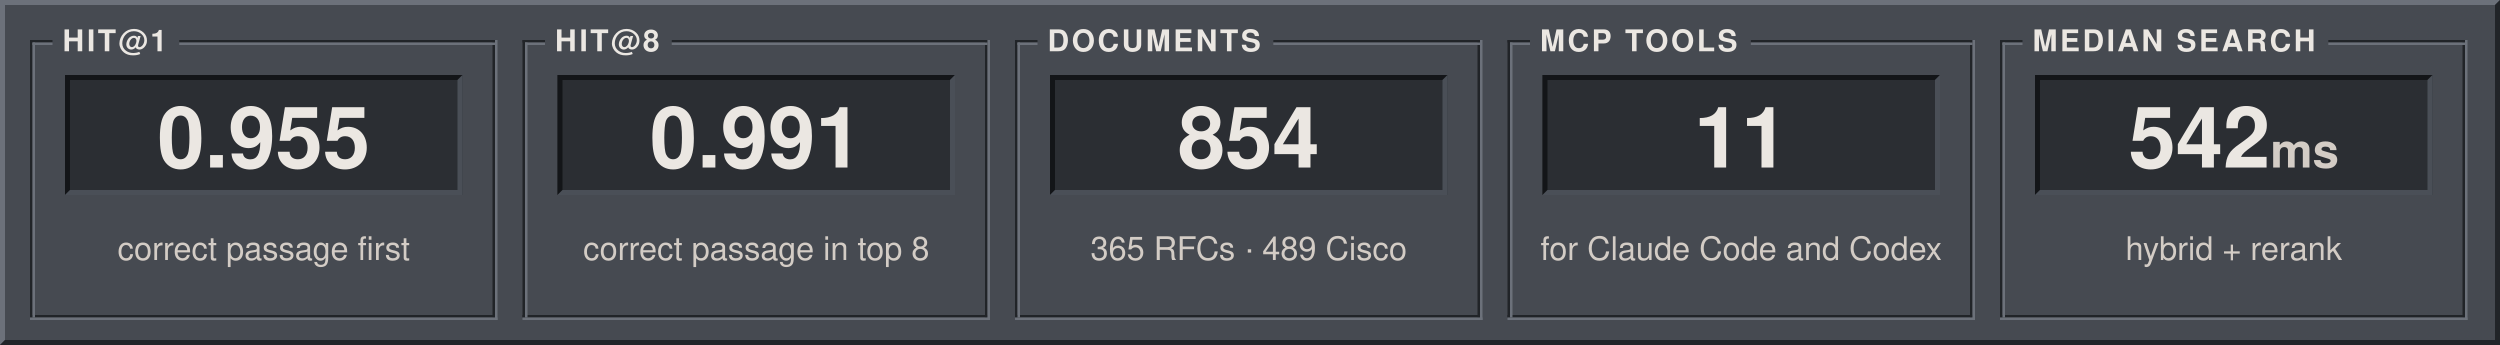
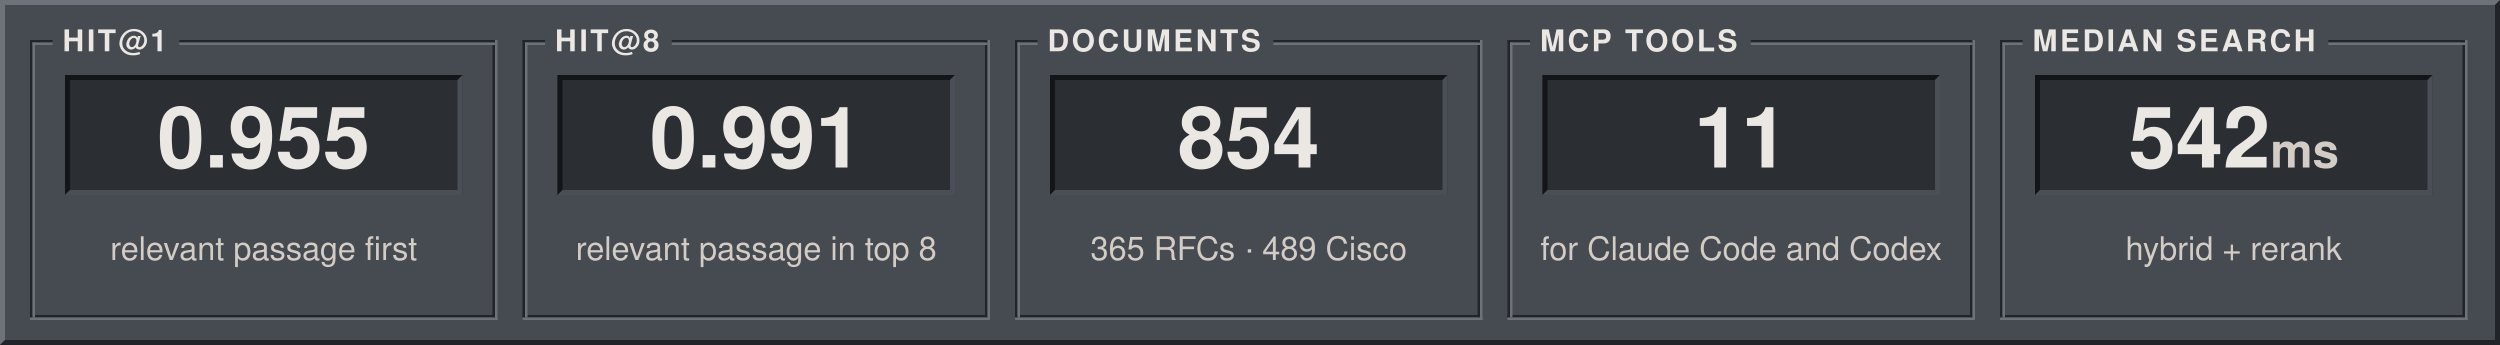
<svg xmlns="http://www.w3.org/2000/svg" width="1000" height="138" viewBox="0 0 1000 138" role="img" aria-labelledby="t d">
  <style>.s{font-family:Helvetica,Arial,'Liberation Sans','Nimbus Sans',sans-serif}.m{font-family:'Lucida Console','Lucida Sans Typewriter',Monaco,'Courier New',monospace}</style>
  <defs>
    <marker id="ah" viewBox="0 0 8 8" refX="6" refY="4" markerWidth="4" markerHeight="4" orient="auto">
      <path d="M0 0L8 4L0 8z" fill="#aeb5bd" />
    </marker>
    <marker id="ak" viewBox="0 0 8 8" refX="6" refY="4" markerWidth="4" markerHeight="4" orient="auto">
      <path d="M0 0L8 4L0 8z" fill="#ebe7e2" />
    </marker>
  </defs>
  <rect x="0" y="0" width="1000" height="138" fill="#464a51" />
  <path d="M0 0H1000L998 2H2V136L0 138Z" fill="#6c717a" />
  <path d="M1000 0V138H0L2 136H998V2Z" fill="#212428" />
  <rect x="12" y="16" width="186" height="1" fill="#212428" />
  <rect x="12" y="16" width="1" height="111" fill="#212428" />
  <rect x="197" y="16" width="1" height="111" fill="#212428" />
  <rect x="12" y="126" width="186" height="1" fill="#212428" />
  <rect x="13" y="17" width="185" height="1" fill="#6c717a" />
  <rect x="13" y="17" width="1" height="110" fill="#6c717a" />
  <rect x="198" y="16" width="1" height="112" fill="#6c717a" />
  <rect x="12" y="127" width="187" height="1" fill="#6c717a" />
  <rect x="21" y="14" width="50.7" height="5" fill="#464a51" />
  <text x="25" y="20.5" class="s" font-size="12" font-weight="700" fill="#ebe7e2" letter-spacing="1">HIT@1</text>
  <rect x="26" y="30" width="159" height="48" fill="#2b2e33" />
  <path d="M26 30H185L183 32H28V76L26 78Z" fill="#131518" />
  <path d="M185 30V78H26L28 76H183V32Z" fill="#4a4f57" />
  <text x="105.5" y="67" class="s" font-size="34" font-weight="700" fill="#ebe7e2" text-anchor="middle">0.955</text>
-   <text x="105.5" y="104" class="s" font-size="13" fill="#d3ccc5" text-anchor="middle">correct passage first</text>
+   <text x="105.5" y="104" class="s" font-size="13" fill="#d3ccc5" text-anchor="middle">relevant passage first</text>
  <rect x="209" y="16" width="186" height="1" fill="#212428" />
  <rect x="209" y="16" width="1" height="111" fill="#212428" />
  <rect x="394" y="16" width="1" height="111" fill="#212428" />
  <rect x="209" y="126" width="186" height="1" fill="#212428" />
  <rect x="210" y="17" width="185" height="1" fill="#6c717a" />
  <rect x="210" y="17" width="1" height="110" fill="#6c717a" />
  <rect x="395" y="16" width="1" height="112" fill="#6c717a" />
  <rect x="209" y="127" width="187" height="1" fill="#6c717a" />
  <rect x="218" y="14" width="50.7" height="5" fill="#464a51" />
  <text x="222" y="20.5" class="s" font-size="12" font-weight="700" fill="#ebe7e2" letter-spacing="1">HIT@8</text>
  <rect x="223" y="30" width="159" height="48" fill="#2b2e33" />
  <path d="M223 30H382L380 32H225V76L223 78Z" fill="#131518" />
  <path d="M382 30V78H223L225 76H380V32Z" fill="#4a4f57" />
  <text x="302.5" y="67" class="s" font-size="34" font-weight="700" fill="#ebe7e2" text-anchor="middle">0.991</text>
-   <text x="302.5" y="104" class="s" font-size="13" fill="#d3ccc5" text-anchor="middle">correct passage in top 8</text>
+   <text x="302.5" y="104" class="s" font-size="13" fill="#d3ccc5" text-anchor="middle">relevant passage in top 8</text>
  <rect x="406" y="16" width="186" height="1" fill="#212428" />
  <rect x="406" y="16" width="1" height="111" fill="#212428" />
  <rect x="591" y="16" width="1" height="111" fill="#212428" />
  <rect x="406" y="126" width="186" height="1" fill="#212428" />
  <rect x="407" y="17" width="185" height="1" fill="#6c717a" />
  <rect x="407" y="17" width="1" height="110" fill="#6c717a" />
  <rect x="592" y="16" width="1" height="112" fill="#6c717a" />
  <rect x="406" y="127" width="187" height="1" fill="#6c717a" />
  <rect x="415" y="14" width="94.33" height="5" fill="#464a51" />
  <text x="419" y="20.5" class="s" font-size="12" font-weight="700" fill="#ebe7e2" letter-spacing="1">DOCUMENTS</text>
  <rect x="420" y="30" width="159" height="48" fill="#2b2e33" />
  <path d="M420 30H579L577 32H422V76L420 78Z" fill="#131518" />
  <path d="M579 30V78H420L422 76H577V32Z" fill="#4a4f57" />
  <text x="499.5" y="67" class="s" font-size="34" font-weight="700" fill="#ebe7e2" text-anchor="middle">854</text>
  <text x="499.5" y="104" class="s" font-size="13" fill="#d3ccc5" text-anchor="middle">365 RFCs · 489 Cisco</text>
  <rect x="603" y="16" width="186" height="1" fill="#212428" />
  <rect x="603" y="16" width="1" height="111" fill="#212428" />
  <rect x="788" y="16" width="1" height="111" fill="#212428" />
  <rect x="603" y="126" width="186" height="1" fill="#212428" />
  <rect x="604" y="17" width="185" height="1" fill="#6c717a" />
  <rect x="604" y="17" width="1" height="110" fill="#6c717a" />
  <rect x="789" y="16" width="1" height="112" fill="#6c717a" />
  <rect x="603" y="127" width="187" height="1" fill="#6c717a" />
  <rect x="612" y="14" width="88.34" height="5" fill="#464a51" />
  <text x="616" y="20.5" class="s" font-size="12" font-weight="700" fill="#ebe7e2" letter-spacing="1">MCP TOOLS</text>
  <rect x="617" y="30" width="159" height="48" fill="#2b2e33" />
  <path d="M617 30H776L774 32H619V76L617 78Z" fill="#131518" />
  <path d="M776 30V78H617L619 76H774V32Z" fill="#4a4f57" />
  <text x="696.5" y="67" class="s" font-size="34" font-weight="700" fill="#ebe7e2" text-anchor="middle">11</text>
  <text x="696.5" y="104" class="s" font-size="13" fill="#d3ccc5" text-anchor="middle">for Claude Code and Codex</text>
  <rect x="800" y="16" width="186" height="1" fill="#212428" />
  <rect x="800" y="16" width="1" height="111" fill="#212428" />
  <rect x="985" y="16" width="1" height="111" fill="#212428" />
  <rect x="800" y="126" width="186" height="1" fill="#212428" />
  <rect x="801" y="17" width="185" height="1" fill="#6c717a" />
  <rect x="801" y="17" width="1" height="110" fill="#6c717a" />
  <rect x="986" y="16" width="1" height="112" fill="#6c717a" />
  <rect x="800" y="127" width="187" height="1" fill="#6c717a" />
  <rect x="809" y="14" width="122.33" height="5" fill="#464a51" />
  <text x="813" y="20.5" class="s" font-size="12" font-weight="700" fill="#ebe7e2" letter-spacing="1">MEDIAN SEARCH</text>
  <rect x="814" y="30" width="159" height="48" fill="#2b2e33" />
  <path d="M814 30H973L971 32H816V76L814 78Z" fill="#131518" />
  <path d="M973 30V78H814L816 76H971V32Z" fill="#4a4f57" />
  <text x="893.5" y="67" class="s" font-size="34" font-weight="700" fill="#ebe7e2" text-anchor="middle">542<tspan font-size="19" font-weight="700" fill="#d3ccc5"> ms</tspan>
  </text>
  <text x="893.5" y="104" class="s" font-size="13" fill="#d3ccc5" text-anchor="middle">hybrid + rerank</text>
</svg>
